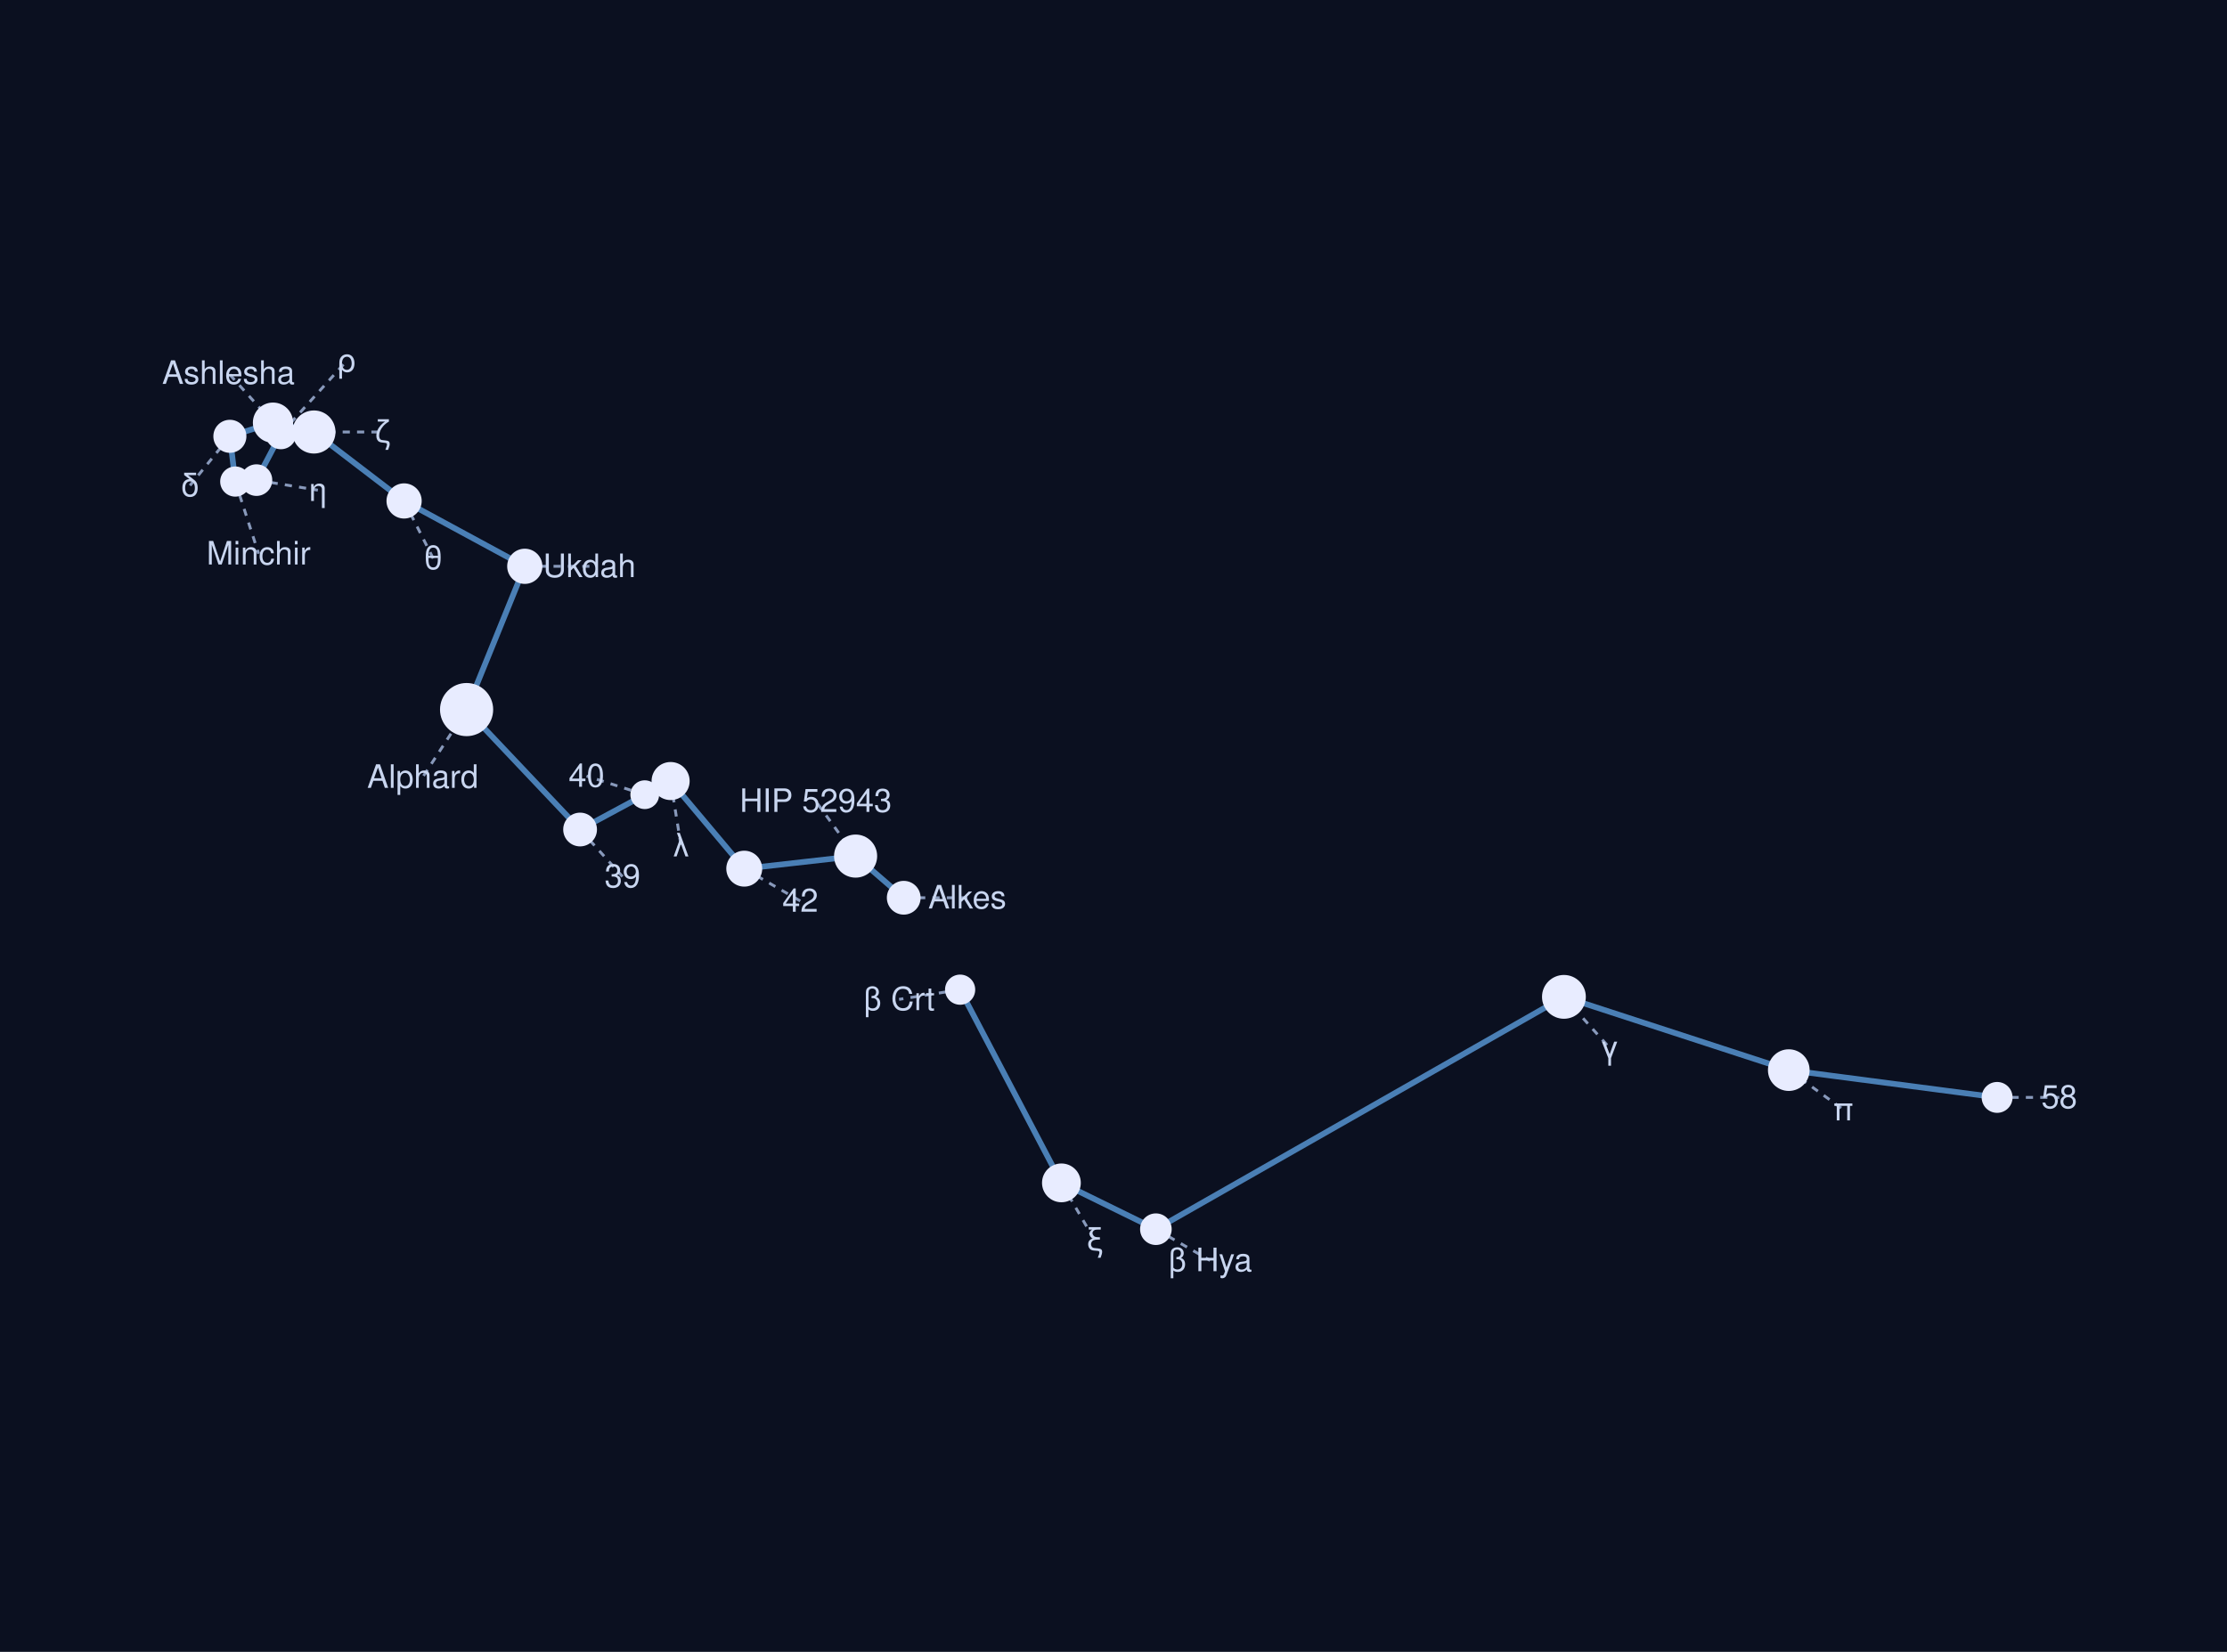
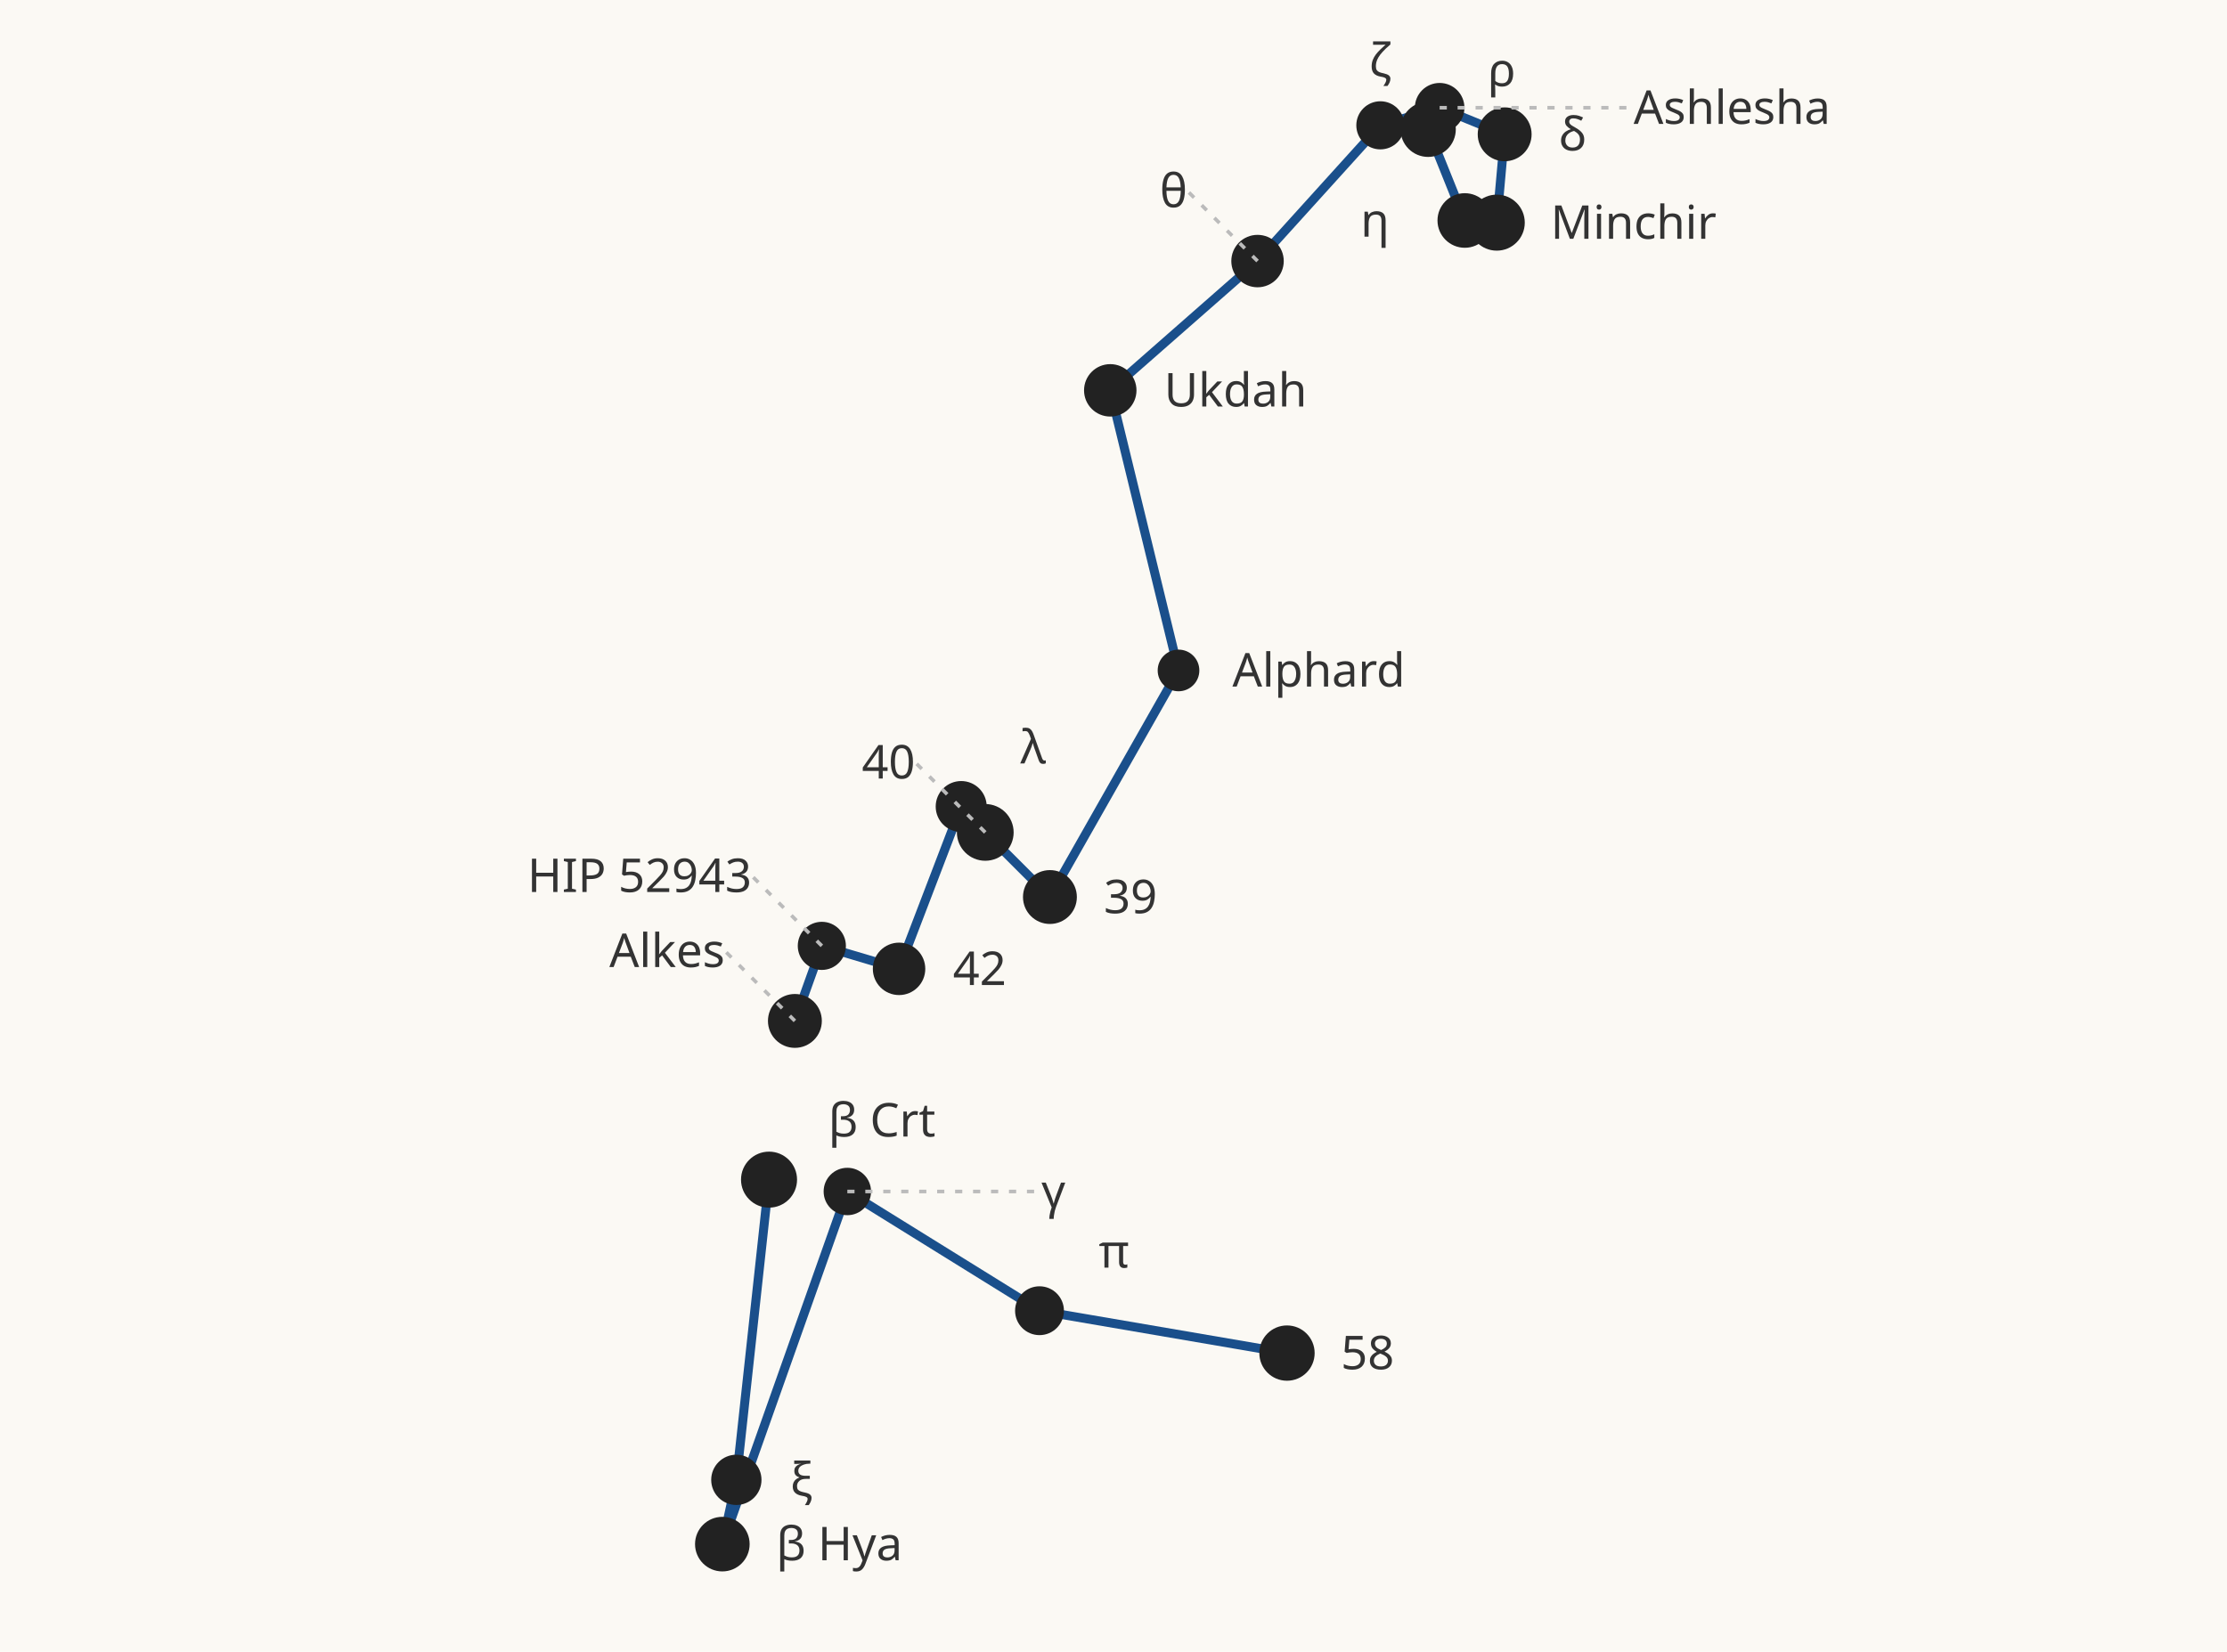
- <svg xmlns="http://www.w3.org/2000/svg" viewBox="0 0 620 460" width="620" height="460">
-   <rect width="620" height="460" fill="#0b1020" />
-   <line x1="76.0" y1="117.7" x2="78.2" y2="120.8" stroke="#4a7fb5" stroke-width="1.6" />
-   <line x1="78.2" y1="120.8" x2="71.4" y2="133.7" stroke="#4a7fb5" stroke-width="1.6" />
-   <line x1="71.4" y1="133.7" x2="65.5" y2="134.1" stroke="#4a7fb5" stroke-width="1.6" />
-   <line x1="65.5" y1="134.1" x2="64.0" y2="121.5" stroke="#4a7fb5" stroke-width="1.6" />
-   <line x1="64.0" y1="121.5" x2="76.0" y2="117.7" stroke="#4a7fb5" stroke-width="1.6" />
-   <line x1="76.0" y1="117.7" x2="87.4" y2="120.3" stroke="#4a7fb5" stroke-width="1.6" />
-   <line x1="87.4" y1="120.3" x2="112.5" y2="139.5" stroke="#4a7fb5" stroke-width="1.6" />
-   <line x1="112.5" y1="139.5" x2="146.1" y2="157.7" stroke="#4a7fb5" stroke-width="1.6" />
-   <line x1="146.1" y1="157.7" x2="129.9" y2="197.6" stroke="#4a7fb5" stroke-width="1.6" />
-   <line x1="129.9" y1="197.6" x2="161.5" y2="231.0" stroke="#4a7fb5" stroke-width="1.6" />
-   <line x1="161.5" y1="231.0" x2="179.5" y2="221.3" stroke="#4a7fb5" stroke-width="1.6" />
-   <line x1="179.5" y1="221.3" x2="186.7" y2="217.5" stroke="#4a7fb5" stroke-width="1.6" />
-   <line x1="186.7" y1="217.5" x2="207.2" y2="241.9" stroke="#4a7fb5" stroke-width="1.6" />
-   <line x1="207.2" y1="241.9" x2="238.2" y2="238.4" stroke="#4a7fb5" stroke-width="1.6" />
-   <line x1="238.2" y1="238.4" x2="251.6" y2="250.0" stroke="#4a7fb5" stroke-width="1.6" />
-   <line x1="267.3" y1="275.6" x2="295.5" y2="329.4" stroke="#4a7fb5" stroke-width="1.6" />
-   <line x1="295.5" y1="329.4" x2="321.8" y2="342.3" stroke="#4a7fb5" stroke-width="1.6" />
-   <line x1="321.8" y1="342.3" x2="435.4" y2="277.6" stroke="#4a7fb5" stroke-width="1.6" />
-   <line x1="435.4" y1="277.6" x2="498.0" y2="298.0" stroke="#4a7fb5" stroke-width="1.6" />
-   <line x1="498.0" y1="298.0" x2="556.0" y2="305.6" stroke="#4a7fb5" stroke-width="1.6" />
-   <line x1="64.0" y1="121.5" x2="52.9" y2="135.2" stroke="#8899bb" stroke-width="0.8" stroke-dasharray="2,2" />
-   <line x1="65.5" y1="134.1" x2="72.0" y2="154.2" stroke="#8899bb" stroke-width="0.8" stroke-dasharray="2,2" />
-   <line x1="71.4" y1="133.7" x2="88.5" y2="136.5" stroke="#8899bb" stroke-width="0.8" stroke-dasharray="2,2" />
-   <line x1="76.0" y1="117.7" x2="63.6" y2="103.9" stroke="#8899bb" stroke-width="0.8" stroke-dasharray="2,2" />
-   <line x1="78.2" y1="120.8" x2="96.5" y2="100.5" stroke="#8899bb" stroke-width="0.8" stroke-dasharray="2,2" />
-   <line x1="87.4" y1="120.3" x2="106.4" y2="120.3" stroke="#8899bb" stroke-width="0.8" stroke-dasharray="2,2" />
-   <line x1="112.5" y1="139.5" x2="120.6" y2="155.5" stroke="#8899bb" stroke-width="0.8" stroke-dasharray="2,2" />
-   <line x1="129.9" y1="197.6" x2="117.7" y2="216.4" stroke="#8899bb" stroke-width="0.8" stroke-dasharray="2,2" />
-   <line x1="146.1" y1="157.7" x2="164.1" y2="157.7" stroke="#8899bb" stroke-width="0.8" stroke-dasharray="2,2" />
-   <line x1="161.5" y1="231.0" x2="173.3" y2="244.1" stroke="#8899bb" stroke-width="0.8" stroke-dasharray="2,2" />
-   <line x1="179.5" y1="221.3" x2="163.3" y2="216.1" stroke="#8899bb" stroke-width="0.8" stroke-dasharray="2,2" />
-   <line x1="186.7" y1="217.5" x2="189.6" y2="235.5" stroke="#8899bb" stroke-width="0.8" stroke-dasharray="2,2" />
-   <line x1="207.2" y1="241.9" x2="222.8" y2="250.9" stroke="#8899bb" stroke-width="0.8" stroke-dasharray="2,2" />
-   <line x1="238.2" y1="238.4" x2="227.1" y2="223.1" stroke="#8899bb" stroke-width="0.8" stroke-dasharray="2,2" />
-   <line x1="251.6" y1="250.0" x2="269.3" y2="250.0" stroke="#8899bb" stroke-width="0.8" stroke-dasharray="2,2" />
-   <line x1="267.3" y1="275.6" x2="250.3" y2="278.3" stroke="#8899bb" stroke-width="0.8" stroke-dasharray="2,2" />
-   <line x1="295.5" y1="329.4" x2="304.7" y2="345.3" stroke="#8899bb" stroke-width="0.8" stroke-dasharray="2,2" />
-   <line x1="321.8" y1="342.3" x2="336.9" y2="351.0" stroke="#8899bb" stroke-width="0.8" stroke-dasharray="2,2" />
-   <line x1="435.4" y1="277.6" x2="448.1" y2="291.8" stroke="#8899bb" stroke-width="0.8" stroke-dasharray="2,2" />
-   <line x1="498.0" y1="298.0" x2="513.2" y2="309.0" stroke="#8899bb" stroke-width="0.8" stroke-dasharray="2,2" />
-   <line x1="556.0" y1="305.6" x2="573.3" y2="305.6" stroke="#8899bb" stroke-width="0.8" stroke-dasharray="2,2" />
-   <circle cx="64.0" cy="121.5" r="4.6" fill="#e8ecff" />
-   <text x="52.9" y="138.2" font-family="Helvetica,Arial" font-size="9" fill="#c9d6f0" text-anchor="middle">δ</text>
-   <circle cx="65.5" cy="134.1" r="4.2" fill="#e8ecff" />
-   <text x="72.0" y="157.2" font-family="Helvetica,Arial" font-size="9" fill="#c9d6f0" text-anchor="middle">Minchir</text>
-   <circle cx="71.4" cy="133.7" r="4.4" fill="#e8ecff" />
-   <text x="88.5" y="139.5" font-family="Helvetica,Arial" font-size="9" fill="#c9d6f0" text-anchor="middle">η</text>
-   <circle cx="76.0" cy="117.7" r="5.6" fill="#e8ecff" />
-   <text x="63.6" y="106.9" font-family="Helvetica,Arial" font-size="9" fill="#c9d6f0" text-anchor="middle">Ashlesha</text>
-   <circle cx="78.2" cy="120.8" r="4.3" fill="#e8ecff" />
-   <text x="96.5" y="103.5" font-family="Helvetica,Arial" font-size="9" fill="#c9d6f0" text-anchor="middle">ρ</text>
-   <circle cx="87.4" cy="120.3" r="6.0" fill="#e8ecff" />
-   <text x="106.4" y="123.3" font-family="Helvetica,Arial" font-size="9" fill="#c9d6f0" text-anchor="middle">ζ</text>
-   <circle cx="112.5" cy="139.5" r="4.9" fill="#e8ecff" />
-   <text x="120.6" y="158.5" font-family="Helvetica,Arial" font-size="9" fill="#c9d6f0" text-anchor="middle">θ</text>
-   <circle cx="129.9" cy="197.6" r="7.4" fill="#e8ecff" />
-   <text x="117.7" y="219.4" font-family="Helvetica,Arial" font-size="9" fill="#c9d6f0" text-anchor="middle">Alphard</text>
-   <circle cx="146.1" cy="157.7" r="4.9" fill="#e8ecff" />
-   <text x="164.1" y="160.7" font-family="Helvetica,Arial" font-size="9" fill="#c9d6f0" text-anchor="middle">Ukdah</text>
-   <circle cx="161.5" cy="231.0" r="4.7" fill="#e8ecff" />
-   <text x="173.3" y="247.1" font-family="Helvetica,Arial" font-size="9" fill="#c9d6f0" text-anchor="middle">39</text>
-   <circle cx="179.5" cy="221.3" r="4.0" fill="#e8ecff" />
-   <text x="163.3" y="219.1" font-family="Helvetica,Arial" font-size="9" fill="#c9d6f0" text-anchor="middle">40</text>
-   <circle cx="186.7" cy="217.5" r="5.3" fill="#e8ecff" />
-   <text x="189.6" y="238.5" font-family="Helvetica,Arial" font-size="9" fill="#c9d6f0" text-anchor="middle">λ</text>
-   <circle cx="207.2" cy="241.9" r="5.0" fill="#e8ecff" />
-   <text x="222.8" y="253.9" font-family="Helvetica,Arial" font-size="9" fill="#c9d6f0" text-anchor="middle">42</text>
-   <circle cx="238.2" cy="238.4" r="6.0" fill="#e8ecff" />
-   <text x="227.1" y="226.1" font-family="Helvetica,Arial" font-size="9" fill="#c9d6f0" text-anchor="middle">HIP 52943</text>
-   <circle cx="251.6" cy="250.0" r="4.7" fill="#e8ecff" />
-   <text x="269.3" y="253.0" font-family="Helvetica,Arial" font-size="9" fill="#c9d6f0" text-anchor="middle">Alkes</text>
-   <circle cx="267.3" cy="275.6" r="4.2" fill="#e8ecff" />
-   <text x="250.3" y="281.3" font-family="Helvetica,Arial" font-size="9" fill="#c9d6f0" text-anchor="middle">β Crt</text>
-   <circle cx="295.5" cy="329.4" r="5.4" fill="#e8ecff" />
-   <text x="304.7" y="348.3" font-family="Helvetica,Arial" font-size="9" fill="#c9d6f0" text-anchor="middle">ξ</text>
-   <circle cx="321.8" cy="342.3" r="4.4" fill="#e8ecff" />
-   <text x="336.9" y="354.0" font-family="Helvetica,Arial" font-size="9" fill="#c9d6f0" text-anchor="middle">β Hya</text>
-   <circle cx="435.4" cy="277.6" r="6.1" fill="#e8ecff" />
-   <text x="448.1" y="294.8" font-family="Helvetica,Arial" font-size="9" fill="#c9d6f0" text-anchor="middle">γ</text>
-   <circle cx="498.0" cy="298.0" r="5.8" fill="#e8ecff" />
-   <text x="513.2" y="312.0" font-family="Helvetica,Arial" font-size="9" fill="#c9d6f0" text-anchor="middle">π</text>
-   <circle cx="556.0" cy="305.6" r="4.3" fill="#e8ecff" />
-   <text x="573.3" y="308.6" font-family="Helvetica,Arial" font-size="9" fill="#c9d6f0" text-anchor="middle">58</text>
+ <svg xmlns="http://www.w3.org/2000/svg" viewBox="0 0 620 460" width="620" height="460" role="img" aria-label="Figure de la constellation Hydre">
+   <rect width="620" height="460" fill="#fbf9f4" />
+   <line x1="400.8" y1="30.0" x2="397.6" y2="36.0" stroke="#1a4f8b" stroke-width="2.5" stroke-linecap="round" />
+   <line x1="397.6" y1="36.0" x2="407.8" y2="61.4" stroke="#1a4f8b" stroke-width="2.5" stroke-linecap="round" />
+   <line x1="407.8" y1="61.4" x2="416.7" y2="62.0" stroke="#1a4f8b" stroke-width="2.5" stroke-linecap="round" />
+   <line x1="416.7" y1="62.0" x2="418.9" y2="37.4" stroke="#1a4f8b" stroke-width="2.5" stroke-linecap="round" />
+   <line x1="418.9" y1="37.4" x2="400.8" y2="30.0" stroke="#1a4f8b" stroke-width="2.5" stroke-linecap="round" />
+   <line x1="400.8" y1="30.0" x2="384.3" y2="34.9" stroke="#1a4f8b" stroke-width="2.5" stroke-linecap="round" />
+   <line x1="384.3" y1="34.9" x2="350.1" y2="72.7" stroke="#1a4f8b" stroke-width="2.5" stroke-linecap="round" />
+   <line x1="350.1" y1="72.7" x2="309.1" y2="108.7" stroke="#1a4f8b" stroke-width="2.5" stroke-linecap="round" />
+   <line x1="309.1" y1="108.7" x2="328.1" y2="186.7" stroke="#1a4f8b" stroke-width="2.5" stroke-linecap="round" />
+   <line x1="328.1" y1="186.7" x2="292.3" y2="249.8" stroke="#1a4f8b" stroke-width="2.5" stroke-linecap="round" />
+   <line x1="292.3" y1="249.8" x2="274.3" y2="231.8" stroke="#1a4f8b" stroke-width="2.5" stroke-linecap="round" />
+   <line x1="274.3" y1="231.8" x2="267.6" y2="224.6" stroke="#1a4f8b" stroke-width="2.5" stroke-linecap="round" />
+   <line x1="267.6" y1="224.6" x2="250.3" y2="269.8" stroke="#1a4f8b" stroke-width="2.5" stroke-linecap="round" />
+   <line x1="250.3" y1="269.8" x2="228.8" y2="263.4" stroke="#1a4f8b" stroke-width="2.5" stroke-linecap="round" />
+   <line x1="228.8" y1="263.4" x2="221.3" y2="284.3" stroke="#1a4f8b" stroke-width="2.5" stroke-linecap="round" />
+   <line x1="214.1" y1="328.5" x2="205.0" y2="412.1" stroke="#1a4f8b" stroke-width="2.5" stroke-linecap="round" />
+   <line x1="205.0" y1="412.1" x2="201.1" y2="430.0" stroke="#1a4f8b" stroke-width="2.5" stroke-linecap="round" />
+   <line x1="201.1" y1="430.0" x2="235.9" y2="331.8" stroke="#1a4f8b" stroke-width="2.5" stroke-linecap="round" />
+   <line x1="235.9" y1="331.8" x2="289.4" y2="365.0" stroke="#1a4f8b" stroke-width="2.5" stroke-linecap="round" />
+   <line x1="289.4" y1="365.0" x2="358.3" y2="376.8" stroke="#1a4f8b" stroke-width="2.5" stroke-linecap="round" />
+   <circle cx="418.9" cy="37.4" r="7.5" fill="#222" />
+   <circle cx="416.7" cy="62.0" r="7.8" fill="#222" />
+   <circle cx="407.8" cy="61.4" r="7.6" fill="#222" />
+   <circle cx="400.8" cy="30.0" r="6.9" fill="#222" />
+   <circle cx="397.6" cy="36.0" r="7.7" fill="#222" />
+   <circle cx="384.3" cy="34.9" r="6.7" fill="#222" />
+   <circle cx="350.1" cy="72.7" r="7.3" fill="#222" />
+   <circle cx="328.1" cy="186.7" r="5.8" fill="#222" />
+   <circle cx="309.1" cy="108.7" r="7.3" fill="#222" />
+   <circle cx="292.3" cy="249.8" r="7.5" fill="#222" />
+   <circle cx="274.3" cy="231.8" r="7.9" fill="#222" />
+   <circle cx="267.6" cy="224.6" r="7.1" fill="#222" />
+   <circle cx="250.3" cy="269.8" r="7.3" fill="#222" />
+   <circle cx="228.8" cy="263.4" r="6.7" fill="#222" />
+   <circle cx="221.3" cy="284.3" r="7.5" fill="#222" />
+   <circle cx="214.1" cy="328.5" r="7.8" fill="#222" />
+   <circle cx="205.0" cy="412.1" r="7.0" fill="#222" />
+   <circle cx="201.1" cy="430.0" r="7.6" fill="#222" />
+   <circle cx="235.9" cy="331.8" r="6.6" fill="#222" />
+   <circle cx="289.4" cy="365.0" r="6.8" fill="#222" />
+   <circle cx="358.3" cy="376.8" r="7.7" fill="#222" />
+   <text x="386.8" y="65.9" font-family="system-ui,sans-serif" font-size="13" fill="#333" text-anchor="end">η</text>
+   <text x="414.1" y="24.0" font-family="system-ui,sans-serif" font-size="13" fill="#333" text-anchor="start">ρ</text>
+   <text x="384.3" y="21.4" font-family="system-ui,sans-serif" font-size="13" fill="#333" text-anchor="middle">ζ</text>
+   <text x="433.9" y="41.9" font-family="system-ui,sans-serif" font-size="13" fill="#333" text-anchor="start">δ</text>
+   <text x="431.7" y="66.5" font-family="system-ui,sans-serif" font-size="13" fill="#333" text-anchor="start">Minchir</text>
+   <line x1="400.8" y1="30.0" x2="454.8" y2="30.0" stroke="#bbb" stroke-width="1" stroke-dasharray="2,3" />
+   <text x="454.8" y="34.5" font-family="system-ui,sans-serif" font-size="13" fill="#333" text-anchor="start">Ashlesha</text>
+   <text x="265.3" y="274.3" font-family="system-ui,sans-serif" font-size="13" fill="#333" text-anchor="start">42</text>
+   <line x1="350.1" y1="72.7" x2="330.6" y2="53.2" stroke="#bbb" stroke-width="1" stroke-dasharray="2,3" />
+   <text x="330.6" y="57.7" font-family="system-ui,sans-serif" font-size="13" fill="#333" text-anchor="end">θ</text>
+   <line x1="274.3" y1="231.8" x2="254.8" y2="212.3" stroke="#bbb" stroke-width="1" stroke-dasharray="2,3" />
+   <text x="254.8" y="216.8" font-family="system-ui,sans-serif" font-size="13" fill="#333" text-anchor="end">40</text>
+   <text x="284.1" y="212.6" font-family="system-ui,sans-serif" font-size="13" fill="#333" text-anchor="start">λ</text>
+   <line x1="228.8" y1="263.4" x2="209.3" y2="243.9" stroke="#bbb" stroke-width="1" stroke-dasharray="2,3" />
+   <text x="209.3" y="248.4" font-family="system-ui,sans-serif" font-size="13" fill="#333" text-anchor="end">HIP 52943</text>
+   <line x1="221.3" y1="284.3" x2="201.8" y2="264.8" stroke="#bbb" stroke-width="1" stroke-dasharray="2,3" />
+   <text x="201.8" y="269.3" font-family="system-ui,sans-serif" font-size="13" fill="#333" text-anchor="end">Alkes</text>
+   <text x="307.3" y="254.3" font-family="system-ui,sans-serif" font-size="13" fill="#333" text-anchor="start">39</text>
+   <text x="230.6" y="316.5" font-family="system-ui,sans-serif" font-size="13" fill="#333" text-anchor="start">β Crt</text>
+   <line x1="235.9" y1="331.8" x2="289.9" y2="331.8" stroke="#bbb" stroke-width="1" stroke-dasharray="2,3" />
+   <text x="289.9" y="336.3" font-family="system-ui,sans-serif" font-size="13" fill="#333" text-anchor="start">γ</text>
+   <text x="324.1" y="113.2" font-family="system-ui,sans-serif" font-size="13" fill="#333" text-anchor="start">Ukdah</text>
+   <text x="220.0" y="416.6" font-family="system-ui,sans-serif" font-size="13" fill="#333" text-anchor="start">ξ</text>
+   <text x="216.1" y="434.5" font-family="system-ui,sans-serif" font-size="13" fill="#333" text-anchor="start">β Hya</text>
+   <text x="343.1" y="191.2" font-family="system-ui,sans-serif" font-size="13" fill="#333" text-anchor="start">Alphard</text>
+   <text x="305.9" y="353.0" font-family="system-ui,sans-serif" font-size="13" fill="#333" text-anchor="start">π</text>
+   <text x="373.3" y="381.3" font-family="system-ui,sans-serif" font-size="13" fill="#333" text-anchor="start">58</text>
</svg>
